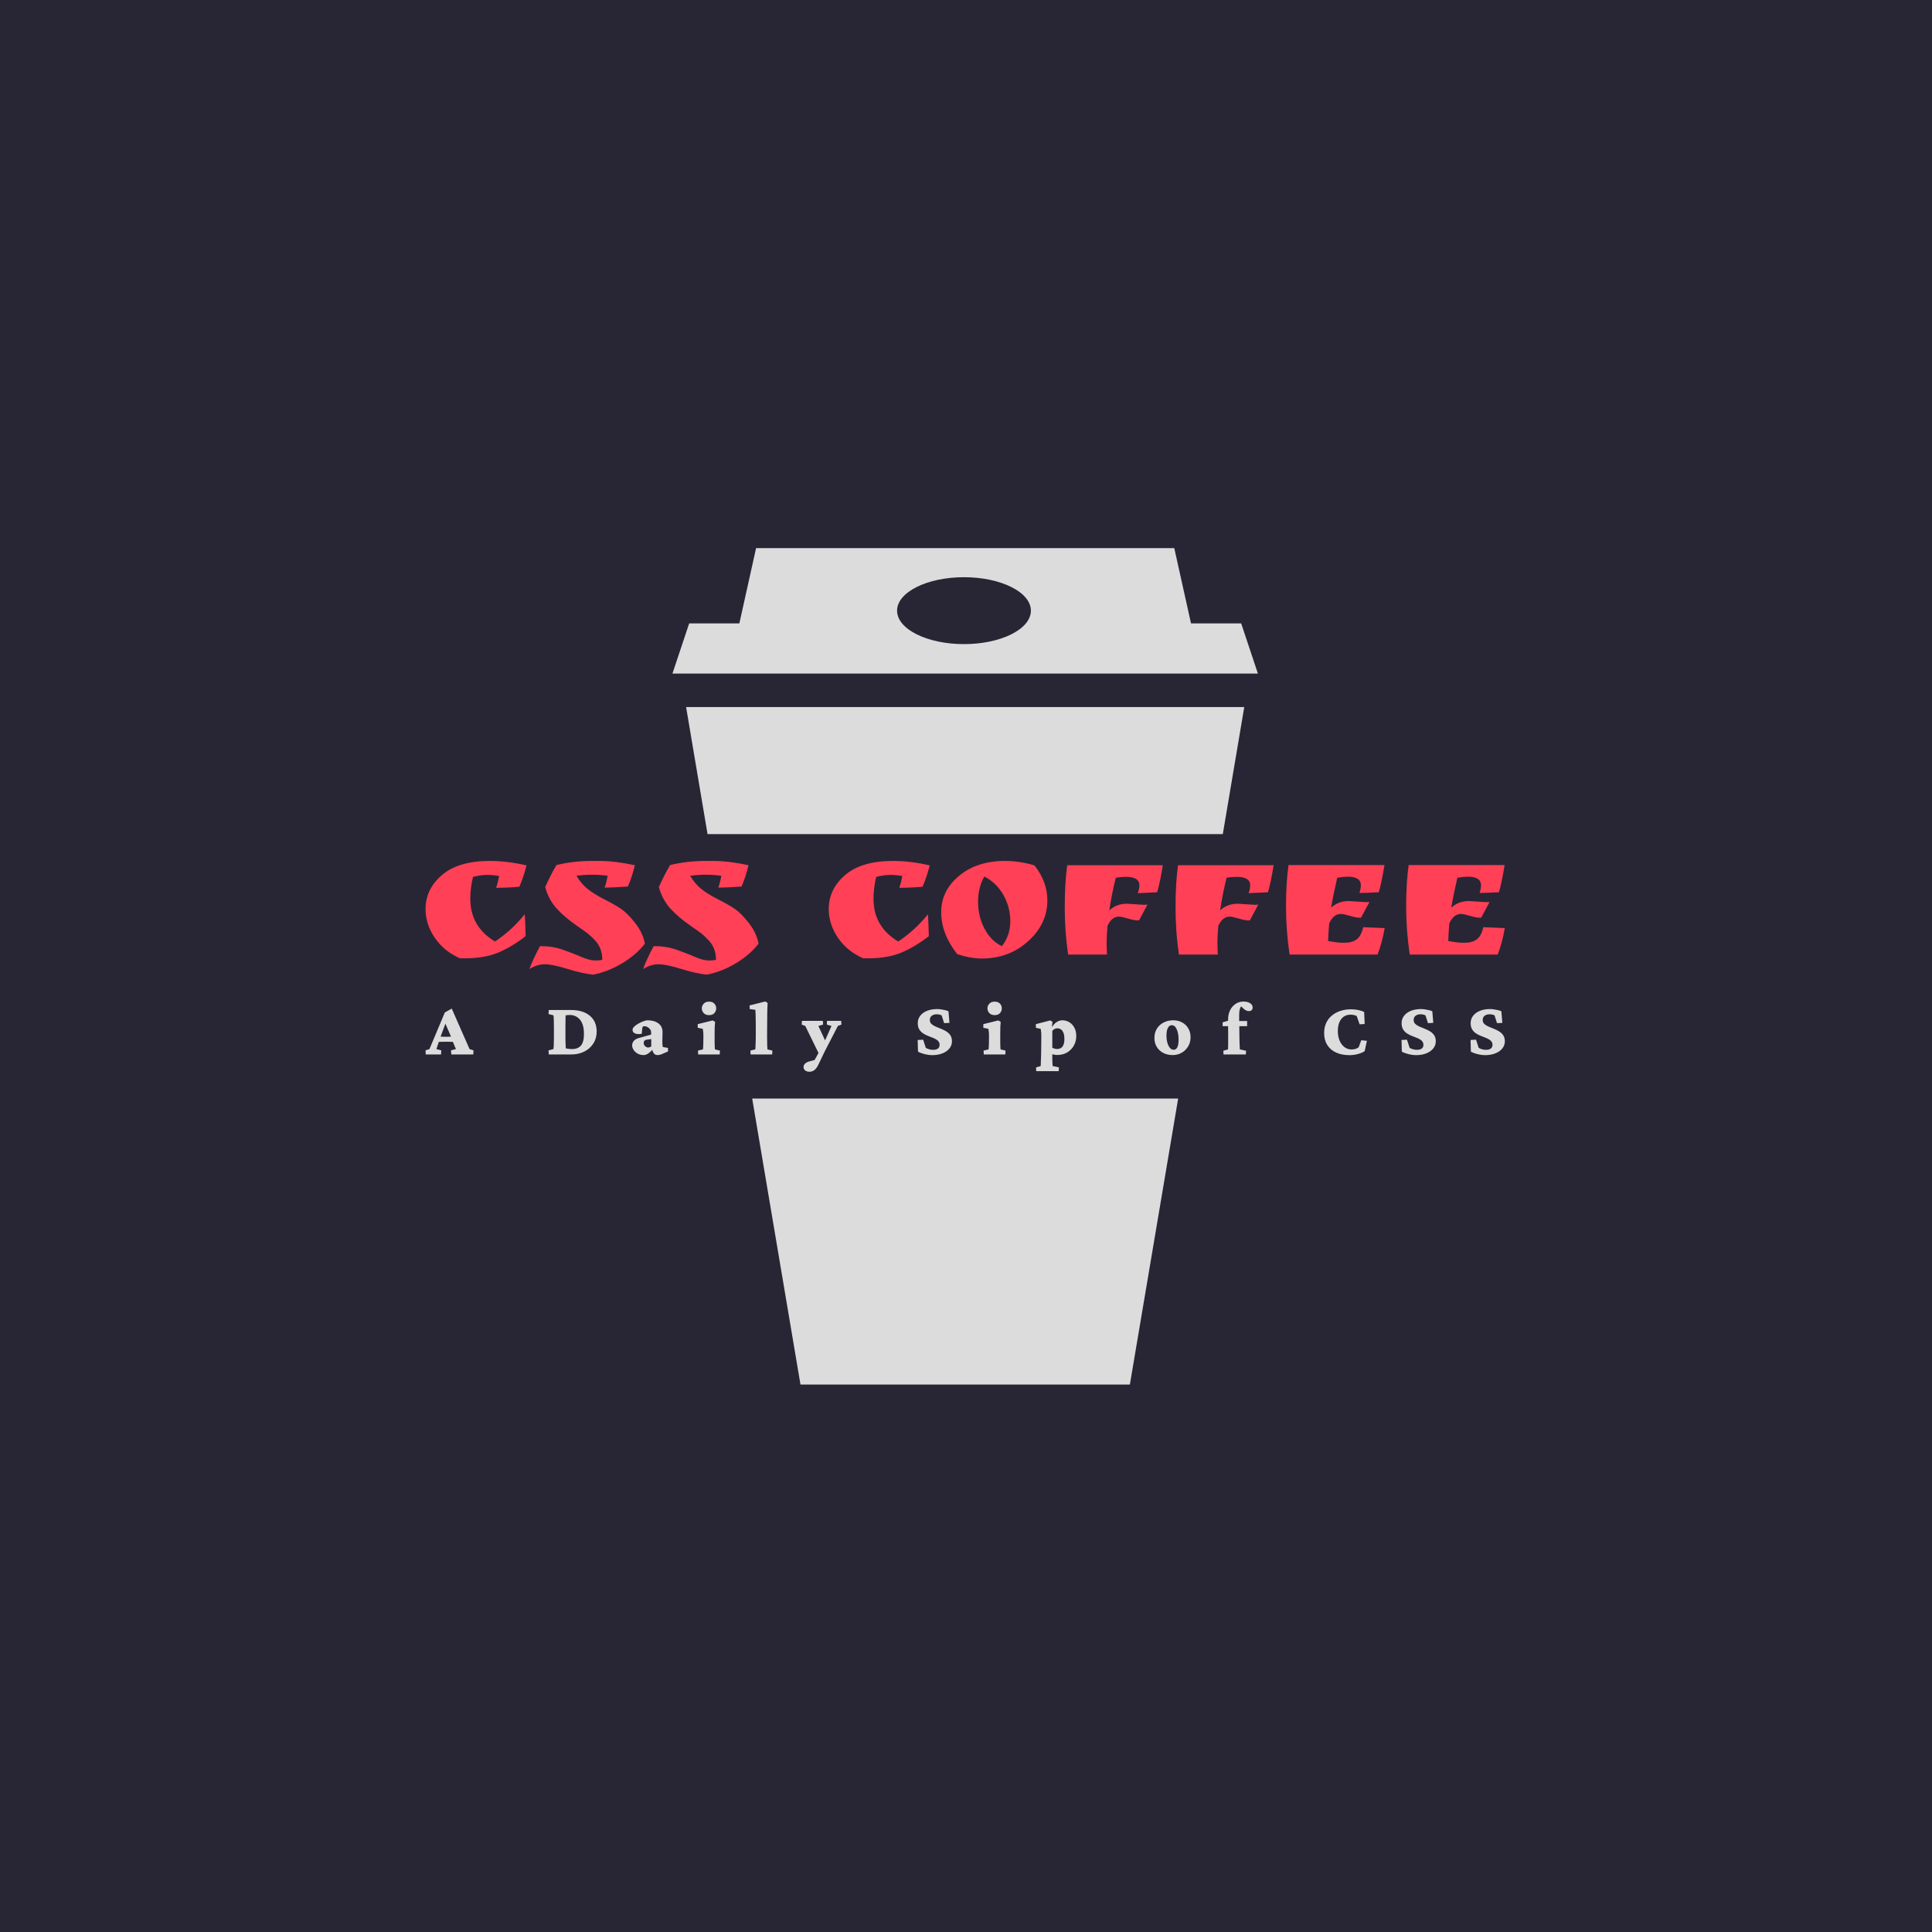
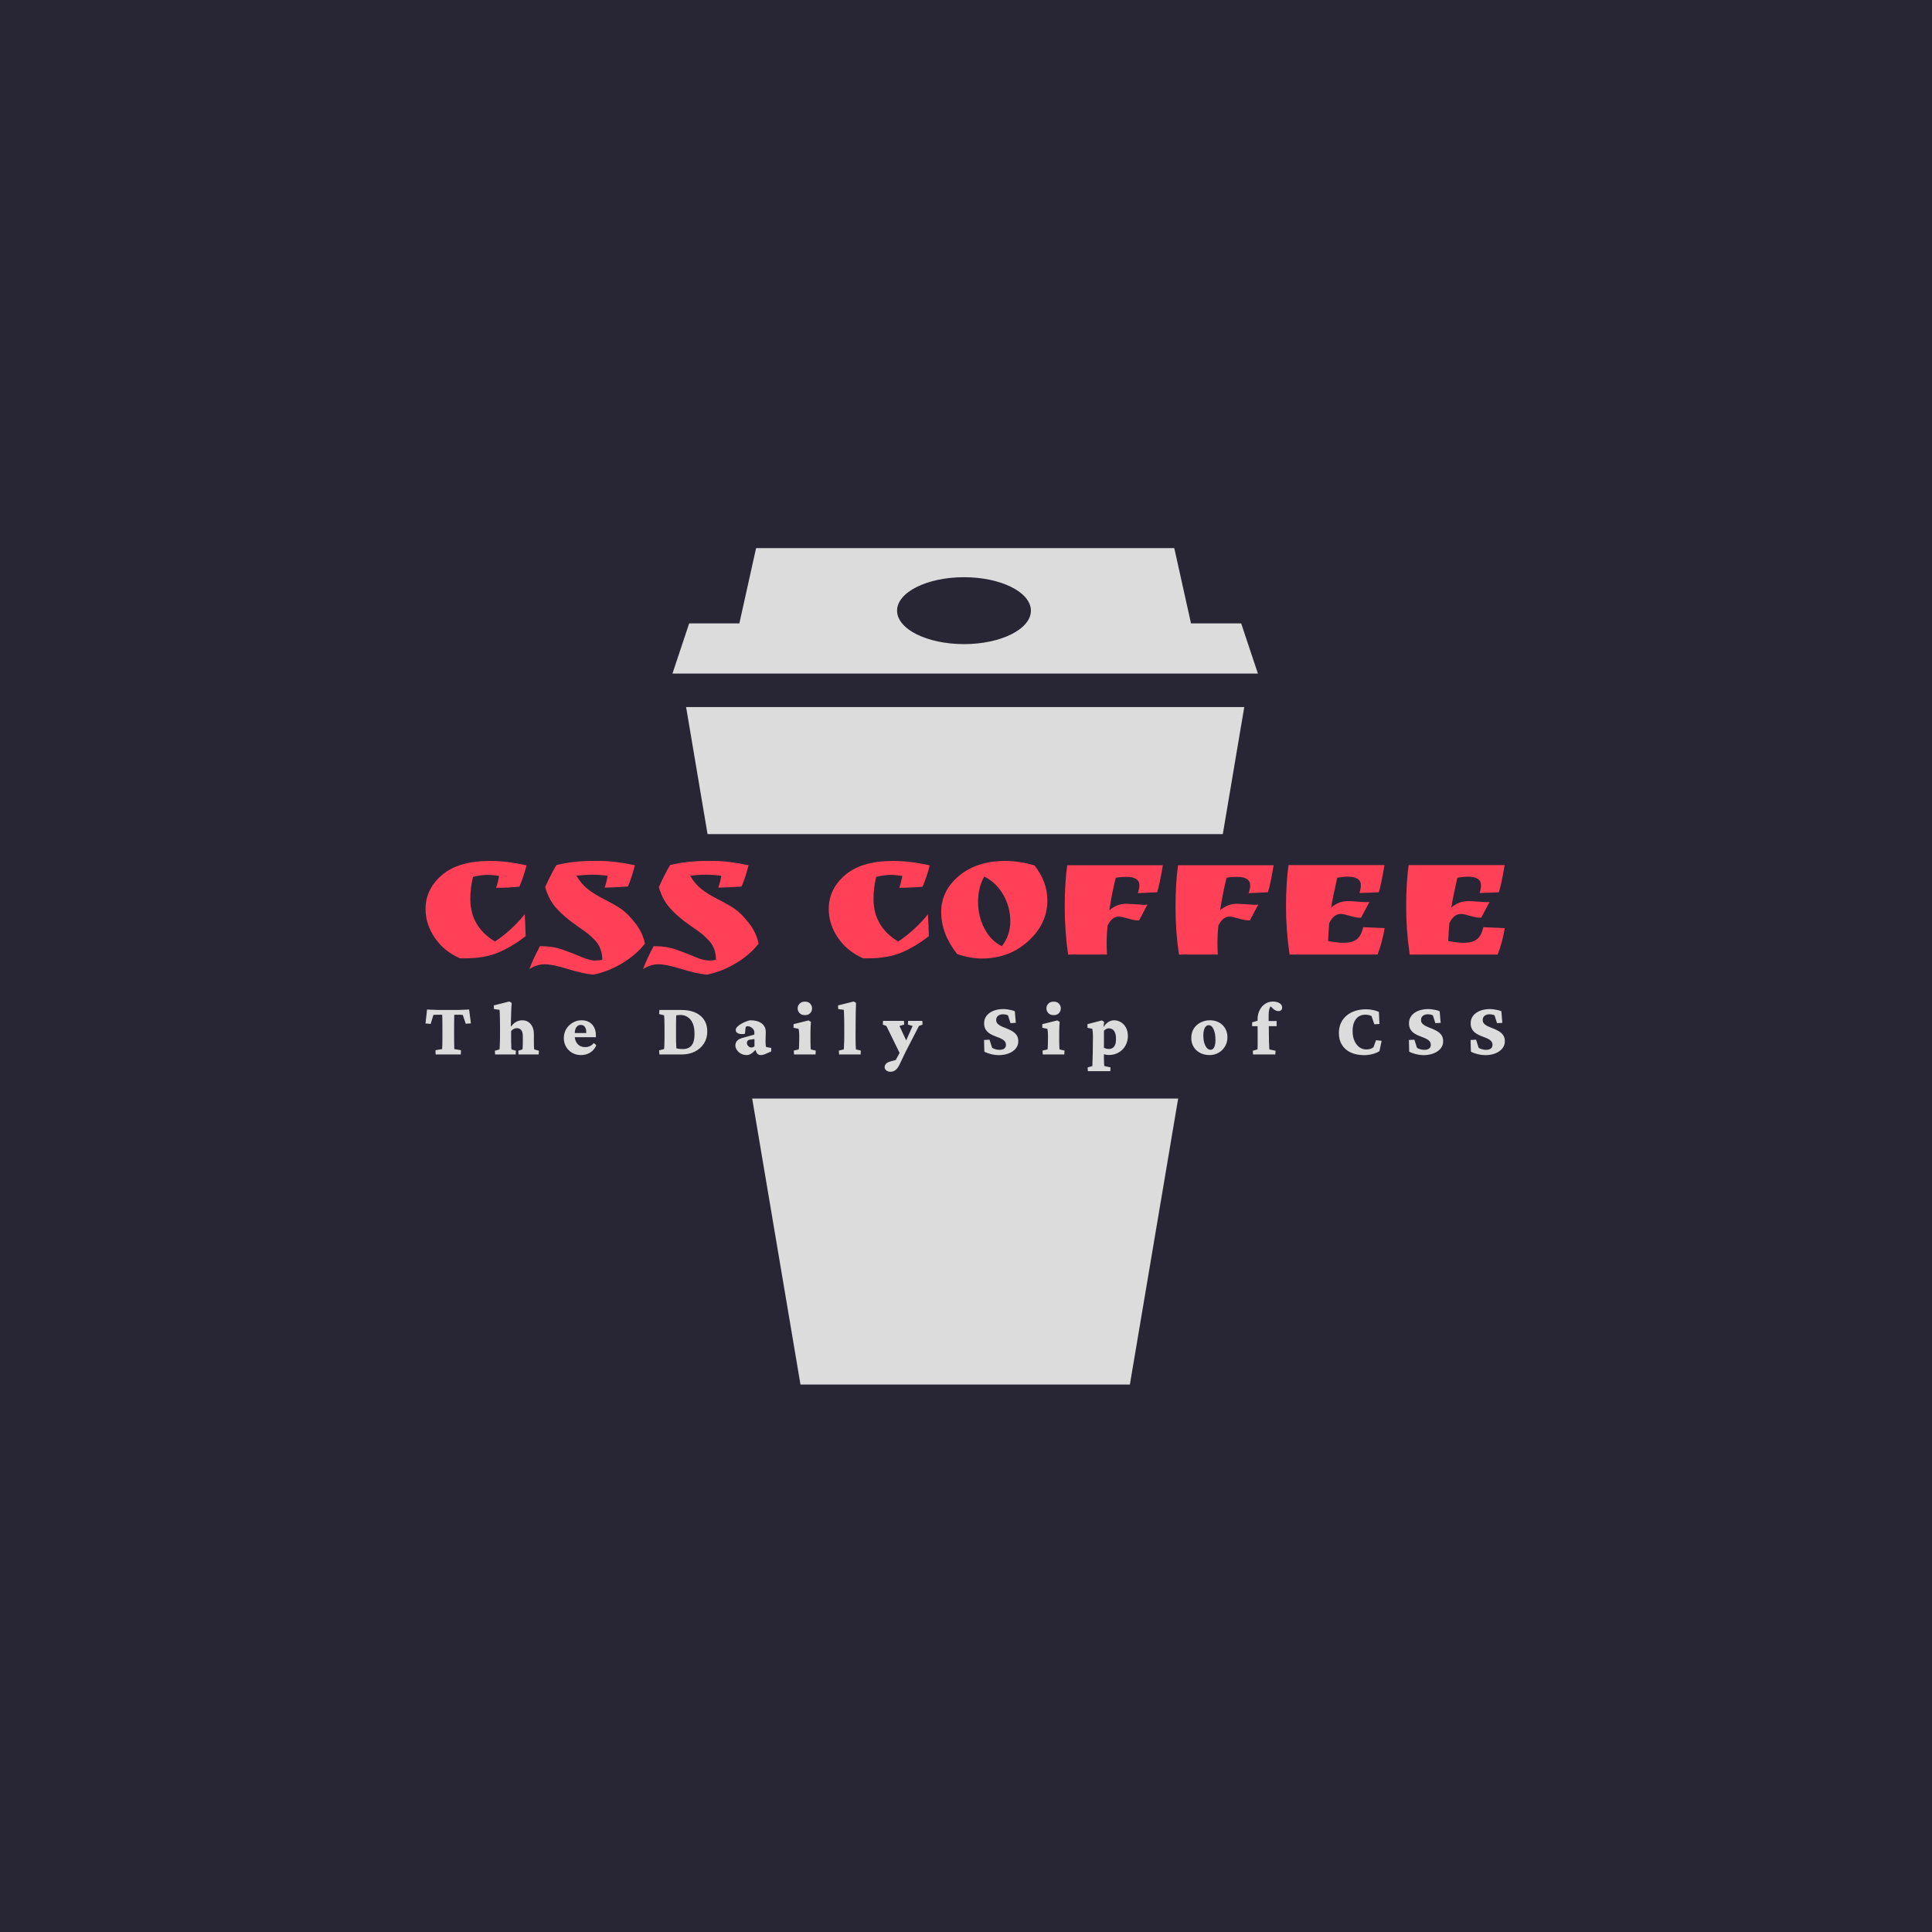
<svg xmlns="http://www.w3.org/2000/svg" version="1.1" width="1000" height="1000" viewBox="0 0 1000 1000">
  <rect width="1000" height="1000" fill="#282634" />
  <g transform="matrix(0.7,0,0,0.7,149.5758,282.1266)">
    <svg viewBox="0 0 396 247" data-background-color="#282634" preserveAspectRatio="xMidYMid meet" height="623" width="1000">
      <g id="tight-bounds" transform="matrix(1,0,0,1,0.24,-0.1)">
        <svg viewBox="0 0 395.52 247.2" height="247.2" width="395.52">
          <g>
            <svg />
          </g>
          <g>
            <svg viewBox="0 0 395.52 247.2" height="247.2" width="395.52">
              <g transform="matrix(1,0,0,1,39.552,92.70014)">
                <svg viewBox="0 0 316.416 61.8" height="61.8" width="316.416">
                  <g>
                    <svg viewBox="0 0 316.416 61.8" height="61.8" width="316.416">
                      <g>
                        <svg viewBox="0 0 316.416 61.8" height="61.8" width="316.416">
                          <g>
                            <svg viewBox="0 0 316.416 61.8" height="61.8" width="316.416">
                              <g>
                                <svg viewBox="0 0 316.416 61.8" height="61.8" width="316.416">
                                  <g>
                                    <svg viewBox="0 0 316.416 33.332" height="33.332" width="316.416">
                                      <g transform="matrix(1,0,0,1,0,0)">
                                        <svg width="316.416" viewBox="1.9 -26.15 301.38 31.75" height="33.332" data-palette-color="#ff4057">
                                          <path d="M22.45-21.95L22.45-21.95Q20.7-22.25 19.07-22.25 17.45-22.25 15.15-21.7L15.15-21.7Q14.4-18.55 14.4-15.55L14.4-15.55Q14.4-7.8 21.3-3.65L21.3-3.65Q25.9-6.7 29.6-11.25L29.6-11.25Q29.75-9.25 29.85-5.15L29.85-5.15Q26.15-2.25 22.3-0.6 18.45 1.05 12.7 1.05L12.7 1.05 11.55 1.05Q7.05-0.9 4.48-4.7 1.9-8.5 1.9-12.7L1.9-12.7Q1.9-18.3 6.5-22.23 11.1-26.15 19.85-26.15L19.85-26.15Q24.75-26.15 30.1-24.9L30.1-24.9Q29.3-21.75 28.1-18.95L28.1-18.95Q24.95-18.65 21.6-18.65L21.6-18.65Q22.1-20.05 22.45-21.95ZM52.75-22L52.75-22Q50.75-22.3 48.47-22.3 46.2-22.3 44.05-22L44.05-22Q45.4-19.7 47.25-18.25 49.1-16.8 51.92-15.38 54.75-13.95 56.52-12.75 58.3-11.55 60.45-8.8 62.6-6.05 63.15-3.05L63.15-3.05Q60.75 0.05 56.8 2.43 52.85 4.8 48.7 5.6L48.7 5.6Q45.9 5.35 41.62 4.03 37.35 2.7 35.2 2.7 33.05 2.7 30.9 4.05L30.9 4.05Q31.8 1.5 33.85-2.35L33.85-2.35 34.25-2.35Q37.45-2.35 40.27-1.35 43.1-0.35 45.42 0.65 47.75 1.65 49.17 1.65 50.6 1.65 51.25 1.45L51.25 1.45Q51.25-1.85 49.2-4L49.2-4Q48.1-5.15 47.32-5.78 46.55-6.4 44.95-7.5L44.95-7.5 44.1-8.1Q40.7-10.45 38.5-12.88 36.3-15.3 35.3-18.85L35.3-18.85Q36.9-22.4 38.45-25L38.45-25Q43.2-26.15 48.3-26.15L48.3-26.15 50.5-26.15Q54.8-26.15 60.35-24.95L60.35-24.95Q59.55-21.65 58.4-19L58.4-19Q54.2-18.7 51.9-18.7L51.9-18.7Q52.35-19.85 52.75-22ZM84.5-22L84.5-22Q82.5-22.3 80.22-22.3 77.94-22.3 75.8-22L75.8-22Q77.14-19.7 79-18.25 80.84-16.8 83.67-15.38 86.5-13.95 88.27-12.75 90.05-11.55 92.19-8.8 94.34-6.05 94.89-3.05L94.89-3.05Q92.5 0.05 88.55 2.43 84.59 4.8 80.44 5.6L80.44 5.6Q77.64 5.35 73.37 4.03 69.09 2.7 66.94 2.7 64.8 2.7 62.64 4.05L62.64 4.05Q63.55 1.5 65.59-2.35L65.59-2.35 66-2.35Q69.19-2.35 72.02-1.35 74.84-0.35 77.17 0.65 79.5 1.65 80.92 1.65 82.34 1.65 83 1.45L83 1.45Q83-1.85 80.94-4L80.94-4Q79.84-5.15 79.07-5.78 78.3-6.4 76.69-7.5L76.69-7.5 75.84-8.1Q72.44-10.45 70.25-12.88 68.05-15.3 67.05-18.85L67.05-18.85Q68.64-22.4 70.19-25L70.19-25Q74.94-26.15 80.05-26.15L80.05-26.15 82.25-26.15Q86.55-26.15 92.09-24.95L92.09-24.95Q91.3-21.65 90.14-19L90.14-19Q85.94-18.7 83.64-18.7L83.64-18.7Q84.09-19.85 84.5-22ZM135.04-21.95L135.04-21.95Q133.29-22.25 131.66-22.25 130.04-22.25 127.74-21.7L127.74-21.7Q126.99-18.55 126.99-15.55L126.99-15.55Q126.99-7.8 133.89-3.65L133.89-3.65Q138.49-6.7 142.19-11.25L142.19-11.25Q142.34-9.25 142.44-5.15L142.44-5.15Q138.74-2.25 134.89-0.6 131.04 1.05 125.29 1.05L125.29 1.05 124.14 1.05Q119.64-0.9 117.06-4.7 114.49-8.5 114.49-12.7L114.49-12.7Q114.49-18.3 119.09-22.23 123.69-26.15 132.44-26.15L132.44-26.15Q137.34-26.15 142.69-24.9L142.69-24.9Q141.89-21.75 140.69-18.95L140.69-18.95Q137.54-18.65 134.19-18.65L134.19-18.65Q134.69-20.05 135.04-21.95ZM150.34-0.15L150.34-0.15Q145.89-5.85 145.89-11.85 145.89-17.85 150.89-22 155.89-26.15 163.69-26.15L163.69-26.15Q167.84-26.15 171.94-24.9L171.94-24.9Q175.54-20.35 175.54-15.15L175.54-15.15Q175.54-8.6 170.19-3.75 164.84 1.1 157.24 1.1L157.24 1.1Q153.99 1.1 150.34-0.15ZM157.94-21.8L157.94-21.8Q156.19-18.8 156.19-14.75 156.19-10.7 157.96-7.28 159.74-3.85 162.84-2.35L162.84-2.35Q165.19-5.35 165.19-9.3 165.19-13.25 163.26-16.65 161.34-20.05 157.94-21.8ZM197.74-14.2L197.74-14.2 202.49-13.9Q203.14-13.9 203.49-13.95L203.49-13.95 201.14-9.55 200.69-9.55Q199.74-9.55 197.99-10.08 196.24-10.6 195.49-10.6L195.49-10.6Q193.53-10.6 192.34-8.05L192.34-8.05Q192.09-5.2 192.09-3.55 192.09-1.9 192.19 0L192.19 0 181.34 0Q180.39-6.4 180.39-13.23 180.39-20.05 181.09-24.95L181.09-24.95 207.79-24.95Q206.89-19.55 206.19-17.4L206.19-17.4 200.79-17.15Q201.24-18.4 201.24-19.3L201.24-19.3Q201.24-21.7 197.59-21.7L197.59-21.7Q195.99-21.7 194.64-21.45L194.64-21.45Q193.53-17 192.84-12.35L192.84-12.35Q194.84-14.2 197.74-14.2ZM228.68-14.2L228.68-14.2 233.43-13.9Q234.08-13.9 234.43-13.95L234.43-13.95 232.08-9.55 231.63-9.55Q230.68-9.55 228.93-10.08 227.18-10.6 226.43-10.6L226.43-10.6Q224.48-10.6 223.28-8.05L223.28-8.05Q223.03-5.2 223.03-3.55 223.03-1.9 223.13 0L223.13 0 212.28 0Q211.33-6.4 211.33-13.23 211.33-20.05 212.03-24.95L212.03-24.95 238.73-24.95Q237.83-19.55 237.13-17.4L237.13-17.4 231.73-17.15Q232.18-18.4 232.18-19.3L232.18-19.3Q232.18-21.7 228.53-21.7L228.53-21.7Q226.93-21.7 225.58-21.45L225.58-21.45Q224.48-17 223.78-12.35L223.78-12.35Q225.78-14.2 228.68-14.2ZM259.73-14.95L259.73-14.95 264.43-14.65Q265.13-14.65 265.48-14.7L265.48-14.7 263.13-10.3 262.68-10.3Q261.73-10.3 259.98-10.83 258.23-11.35 257.48-11.35L257.48-11.35Q255.43-11.35 254.23-8.7L254.23-8.7Q254.03-6.25 253.93-3.8L253.93-3.8Q256.53-3.3 258.03-3.3L258.03-3.3 258.48-3.3Q260.63-3.3 261.91-4.25 263.18-5.2 263.73-7.65L263.73-7.65 269.73-7.4Q268.98-3.1 267.73 0L267.73 0 243.18 0Q242.18-6.75 242.18-13.4 242.18-20.05 242.88-25L242.88-25 269.68-25Q268.78-19.6 268.08-17.4L268.08-17.4Q265.13-17.25 262.68-17.2L262.68-17.2Q263.08-18.35 263.08-19.35L263.08-19.35Q263.08-21.75 259.48-21.75L259.48-21.75Q258.13-21.75 256.48-21.45L256.48-21.45Q255.38-16.7 254.78-13.1L254.78-13.1Q256.78-14.95 259.73-14.95ZM293.28-14.95L293.28-14.95 297.98-14.65Q298.68-14.65 299.03-14.7L299.03-14.7 296.68-10.3 296.23-10.3Q295.28-10.3 293.53-10.83 291.78-11.35 291.03-11.35L291.03-11.35Q288.98-11.35 287.78-8.7L287.78-8.7Q287.58-6.25 287.48-3.8L287.48-3.8Q290.08-3.3 291.58-3.3L291.58-3.3 292.03-3.3Q294.18-3.3 295.45-4.25 296.73-5.2 297.28-7.65L297.28-7.65 303.28-7.4Q302.53-3.1 301.28 0L301.28 0 276.73 0Q275.73-6.75 275.73-13.4 275.73-20.05 276.43-25L276.43-25 303.23-25Q302.33-19.6 301.63-17.4L301.63-17.4Q298.68-17.25 296.23-17.2L296.23-17.2Q296.63-18.35 296.63-19.35L296.63-19.35Q296.63-21.75 293.03-21.75L293.03-21.75Q291.68-21.75 290.03-21.45L290.03-21.45Q288.93-16.7 288.33-13.1L288.33-13.1Q290.33-14.95 293.28-14.95Z" opacity="1" transform="matrix(1,0,0,1,0,0)" fill="#ff4057" class="undefined-text-0" data-fill-palette-color="primary" id="text-0" />
                                        </svg>
                                      </g>
                                    </svg>
                                  </g>
                                  <g transform="matrix(1,0,0,1,0,41.20065)">
                                    <svg viewBox="0 0 316.416 20.599" height="20.599" width="316.416">
                                      <g transform="matrix(1,0,0,1,0,0)">
-                                         <svg width="316.416" viewBox="-0.15 -34.13 695.29 45.26" height="20.599" data-palette-color="#dcdcdc">
-                                           <path d="M9.86 0L0 0-0.15-2.64 2.39-3.47 12.3-27.05 16.75-29.54 28.22-3.47 30.76-2.64 30.62 0 16.5 0 16.26-2.64 19.43-3.47 16.94-9.42 16.41-11.18 11.67-22.12 13.23-21.34 9.52-11.38 9.03-9.91 6.84-3.47 10.01-2.64 9.86 0ZM7.76-8.06L7.76-8.06 7.76-11.62Q8.74-11.57 9.89-11.47 11.04-11.38 12.94-11.38L12.94-11.38Q14.84-11.38 16.04-11.47 17.24-11.57 18.16-11.62L18.16-11.62 18.16-8.11Q17.58-8.11 16.33-8.15 15.09-8.2 12.94-8.2L12.94-8.2Q10.74-8.2 9.57-8.15 8.4-8.11 7.76-8.06ZM79.1-26.03L79.25-28.66 93.26-28.66Q101.22-28.66 105.67-24.98 110.11-21.29 110.11-14.75L110.11-14.75Q110.11-10.45 108.01-7.13 105.91-3.81 102.2-1.9 98.49 0 93.7 0L93.7 0 79.25 0 79.1-2.64 82.23-3.47Q82.38-3.76 82.47-5.91 82.57-8.06 82.57-11.13L82.57-11.13 82.57-17.58Q82.57-20.61 82.47-22.8 82.38-25 82.23-25.24L82.23-25.24 79.1-26.03ZM90.09-25.2L90.09-25.2Q90.09-24.9 90.07-23.88 90.04-22.85 90.02-21.26 89.99-19.68 89.99-17.58L89.99-17.58 89.99-11.13Q89.99-9.91 90.02-8.5 90.04-7.08 90.11-5.83 90.19-4.59 90.24-3.91L90.24-3.91Q91.16-3.71 92.24-3.59 93.31-3.47 94.24-3.47L94.24-3.47Q98.05-3.47 99.98-5.76 101.91-8.06 101.91-13.13L101.91-13.13Q101.91-16.7 101.13-19.04 100.34-21.39 99.03-22.78 97.71-24.17 96.12-24.8 94.53-25.44 92.87-25.44L92.87-25.44Q92.24-25.44 91.51-25.37 90.77-25.29 90.09-25.2ZM140.38 0.39L140.38 0.39Q138.04 0.39 136.38-0.61 134.72-1.61 133.84-3.05 132.96-4.49 132.96-5.71L132.96-5.71Q132.96-7.57 134.06-8.79 135.16-10.01 137.45-10.64L137.45-10.64 145.17-12.79 145.17-14.26Q145.17-15.28 144.56-16.16 143.95-17.04 142.92-17.63 141.9-18.21 140.77-18.21L140.77-18.21Q140.09-18.21 139.82-17.87 139.55-17.53 139.46-16.65L139.46-16.65 139.16-13.33Q136.53-12.84 134.87-13.53 133.21-14.21 133.21-15.82L133.21-15.82Q133.21-16.85 134.26-17.9 135.31-18.95 136.87-19.82 138.43-20.7 140.02-21.31 141.6-21.92 142.63-22.02L142.63-22.02Q147.22-22.02 149.88-20.02 152.54-18.02 152.54-14.55L152.54-14.55 152.4-8.25Q152.4-6.74 152.49-6.01 152.59-5.27 152.79-4.79L152.79-4.79 156.06-4.2 156.06-1.95 152.59-0.44Q151.66 0 150.86 0.2 150.05 0.39 149.27 0.39L149.27 0.39Q147.22 0.39 146.39-1.66L146.39-1.66 145.41-4 146.54-3.76Q145.07-1.86 143.46-0.73 141.85 0.39 140.38 0.39ZM143.26-4.49L143.26-4.49Q143.8-4.49 144.31-4.69 144.83-4.88 145.27-5.27L145.27-5.27 145.27-9.91 142.68-9.57Q141.46-9.47 140.92-8.89 140.38-8.3 140.38-7.37L140.38-7.37Q140.38-6.3 141.26-5.4 142.14-4.49 143.26-4.49ZM189.36 0L175.49 0 175.35-2.49 178.57-3.27Q178.62-3.47 178.67-4.25 178.72-5.03 178.76-6.05 178.81-7.08 178.81-8.06L178.81-8.06 178.86-11.72Q178.86-13.13 178.79-14.14 178.72-15.14 178.47-16.5L178.47-16.5 175.2-17.19 175.2-19.53 184.82-21.92 186.38-21.04Q186.23-19.43 186.16-17.82 186.09-16.21 186.09-14.21L186.09-14.21 186.09-7.96Q186.09-6.59 186.16-5.13 186.23-3.66 186.28-3.27L186.28-3.27 189.51-2.49 189.36 0ZM182.52-25.34L182.52-25.34Q180.28-25.34 179.06-26.66 177.84-27.98 177.84-29.69L177.84-29.69Q177.84-31.4 179.06-32.71 180.28-34.03 182.52-34.03L182.52-34.03Q184.77-34.03 185.94-32.71 187.11-31.4 187.11-29.69L187.11-29.69Q187.11-27.98 185.94-26.66 184.77-25.34 182.52-25.34ZM223.15 0L209.28 0 209.14-2.49 212.31-3.27Q212.36-3.91 212.43-5.35 212.51-6.79 212.55-8.47 212.6-10.16 212.6-11.38L212.6-11.38 212.6-17.63Q212.6-19.24 212.58-20.83 212.55-22.41 212.53-23.88 212.51-25.34 212.46-26.59 212.41-27.83 212.31-28.76L212.31-28.76 208.7-29.25 208.6-31.59 218.71-34.13 220.22-33.2Q220.12-31.2 220.05-29.27 219.98-27.34 219.98-24.95 219.98-22.56 219.93-18.99L219.93-18.99 219.88-12.11Q219.88-8.5 219.95-6.15 220.02-3.81 220.12-3.27L220.12-3.27 223.3-2.49 223.15 0ZM258.01-7.42L253.57 0.2 244.49-18.36 242.19-19.24 242.34-21.63 255.82-21.63 255.96-19.24 252.94-18.36 258.01-7.42ZM258.5-21.63L267.63-21.63 267.78-19.24 265.48-18.36 256.89-1.71 253.03 6.35Q251.67 9.18 250.23 10.16 248.79 11.13 247.22 11.13L247.22 11.13Q245.42 11.13 244.39 10.25 243.37 9.38 243.37 8.15L243.37 8.15Q243.37 6.88 244.34 5.91 245.32 4.93 247.22 4.44L247.22 4.44 253.38 2.78 249.76 4.93 255.87-6.2 256.55-7.47 261.38-18.36 258.36-19.24 258.5-21.63ZM326.13 0.44L326.13 0.44Q324.08 0.44 321.54-0.17 319-0.78 317.1-1.81L317.1-1.81 316.9-9.33 320.42-9.52 322.13-4.25Q323.01-3.71 324.3-3.34 325.59-2.98 326.77-2.98L326.77-2.98Q328.87-2.98 329.94-3.81 331.01-4.64 331.01-6.15L331.01-6.15Q331.01-7.76 329.99-8.76 328.96-9.77 327.38-10.45 325.79-11.13 323.98-11.79 322.18-12.45 320.59-13.45 319-14.45 317.98-16.04 316.95-17.63 316.95-20.17L316.95-20.17Q316.95-22.85 318.51-24.9 320.08-26.95 322.91-28.1 325.74-29.25 329.5-29.25L329.5-29.25Q330.57-29.25 331.92-29.05 333.26-28.86 334.53-28.56 335.8-28.27 336.73-27.83L336.73-27.83 337.36-20.36 333.94-20.17 332.33-25.2Q330.87-25.88 329.01-25.88L329.01-25.88Q327.25-25.88 325.99-24.95 324.72-24.02 324.72-22.22L324.72-22.22Q324.72-20.65 325.74-19.68 326.77-18.7 328.38-17.99 329.99-17.29 331.82-16.58 333.65-15.87 335.29-14.87 336.92-13.87 337.95-12.35 338.97-10.84 338.97-8.45L338.97-8.45Q338.97-5.91 337.36-3.88 335.75-1.86 332.87-0.71 329.99 0.44 326.13 0.44ZM373.35 0L359.48 0 359.34-2.49 362.56-3.27Q362.61-3.47 362.66-4.25 362.7-5.03 362.75-6.05 362.8-7.08 362.8-8.06L362.8-8.06 362.85-11.72Q362.85-13.13 362.78-14.14 362.7-15.14 362.46-16.5L362.46-16.5 359.19-17.19 359.19-19.53 368.81-21.92 370.37-21.04Q370.22-19.43 370.15-17.82 370.08-16.21 370.08-14.21L370.08-14.21 370.08-7.96Q370.08-6.59 370.15-5.13 370.22-3.66 370.27-3.27L370.27-3.27 373.5-2.49 373.35 0ZM366.51-25.34L366.51-25.34Q364.27-25.34 363.05-26.66 361.83-27.98 361.83-29.69L361.83-29.69Q361.83-31.4 363.05-32.71 364.27-34.03 366.51-34.03L366.51-34.03Q368.76-34.03 369.93-32.71 371.1-31.4 371.1-29.69L371.1-29.69Q371.1-27.98 369.93-26.66 368.76-25.34 366.51-25.34ZM407.73 10.74L393.27 10.74 393.13 8.35 396.15 7.47Q396.15 7.13 396.2 6.03 396.25 4.93 396.3 3.44 396.35 1.95 396.4 0.32 396.45-1.32 396.45-2.73L396.45-2.73 396.54-11.62Q396.54-13.09 396.47-14.11 396.4-15.14 396.15-16.5L396.15-16.5 393.03-17.19 393.03-19.53 402.26-21.92 403.77-21.04 403.38-17.92 403.53-17.82Q404.65-19.73 406.43-20.87 408.21-22.02 410.17-22.02L410.17-22.02Q412.41-22.02 414.44-20.85 416.47-19.68 417.76-17.41 419.05-15.14 419.05-11.82L419.05-11.82Q419.05-8.64 417.59-5.88 416.12-3.13 413.34-1.39 410.56 0.34 406.7 0.34L406.7 0.34Q406.02 0.34 405.24 0.22 404.45 0.1 403.62-0.15L403.62-0.15 403.62 2.73Q403.62 4.25 403.7 5.66 403.77 7.08 403.87 7.47L403.87 7.47 407.87 8.3 407.73 10.74ZM406.75-3.52L406.75-3.52Q408.07-3.52 409.12-4.13 410.17-4.74 410.8-6.2 411.44-7.67 411.39-10.11L411.39-10.11Q411.39-12.7 410.7-14.18 410.02-15.67 409-16.26 407.97-16.85 406.85-16.85L406.85-16.85Q405.97-16.85 405.11-16.41 404.26-15.97 403.62-15.23L403.62-15.23 403.62-4.35Q404.31-3.96 405.11-3.74 405.92-3.52 406.75-3.52ZM481.21 0.39L481.21 0.39Q477.75 0.39 475.09-1 472.42-2.39 470.91-4.88 469.4-7.37 469.4-10.55L469.4-10.55Q469.4-14.26 471.11-16.82 472.82-19.38 475.57-20.7 478.33-22.02 481.41-22.02L481.41-22.02Q484.73-22.02 487.27-20.63 489.81-19.24 491.25-16.77 492.69-14.31 492.69-11.08L492.69-11.08Q492.69-7.86 491.15-5.25 489.61-2.64 487-1.12 484.39 0.39 481.21 0.39ZM481.7-3.03L481.7-3.03Q482.83-3.03 483.53-3.74 484.24-4.44 484.61-5.88 484.97-7.32 484.97-9.33L484.97-9.33Q484.97-13.57 483.78-16.21 482.58-18.85 480.58-18.85L480.58-18.85Q478.97-18.85 478.06-17.07 477.16-15.28 477.16-12.16L477.16-12.16Q477.16-9.62 477.75-7.54 478.33-5.47 479.38-4.25 480.43-3.03 481.7-3.03ZM528.43-2.39L528.29 0 513.93 0 513.78-2.39 516.81-3.27Q516.86-4.35 516.88-5.18 516.91-6.01 516.91-6.96 516.91-7.91 516.91-9.35 516.91-10.79 516.91-13.13L516.91-13.13 516.86-18.21 516.86-22.61Q516.86-25.88 518.15-28.49 519.45-31.1 521.69-32.59 523.94-34.08 526.72-34.08L526.72-34.08Q529.36-34.08 531.02-33.03 532.68-31.98 532.68-30.27L532.68-30.27Q532.68-29.1 532.02-28.52 531.36-27.93 530.19-27.93L530.19-27.93Q528.72-27.93 527.16-29.2L527.16-29.2 524.18-31.98 526.63-31.64Q525.36-31.64 524.67-29.98 523.99-28.32 523.99-25.05L523.99-25.05 523.99-21.53 524.09-18.21 524.13-13.13Q524.13-10.6 524.21-7.91 524.28-5.22 524.43-3.27L524.43-3.27 528.43-2.39ZM529.12-18.21L513.34-18.21 513.34-20.7 516.86-21.73 519.5-21.53 529.12-21.53 529.12-18.21ZM594.99 0.44L594.99 0.44Q590.06 0.44 586.39-1.25 582.73-2.93 580.73-6.13 578.73-9.33 578.73-13.77L578.73-13.77Q578.73-17.48 580.07-20.34 581.41-23.19 583.81-25.15 586.2-27.1 589.35-28.1 592.5-29.1 596.21-29.1L596.21-29.1Q598.5-29.1 600.77-28.61 603.04-28.13 604.51-27.39L604.51-27.39 604.85-19.63 601.58-19.43 599.72-24.76Q598.8-25.2 597.82-25.42 596.84-25.63 595.77-25.63L595.77-25.63Q593.23-25.63 591.4-24.39 589.57-23.14 588.57-20.8 587.56-18.46 587.56-15.09L587.56-15.09Q587.56-11.43 588.76-8.76 589.96-6.1 591.93-4.66 593.91-3.22 596.35-3.22L596.35-3.22Q597.67-3.22 598.89-3.56 600.11-3.91 600.99-4.64L600.99-4.64 602.65-9.18 606.27-8.79 604.85-2.15Q603.34-1.07 600.63-0.32 597.92 0.44 594.99 0.44ZM637.81 0.44L637.81 0.44Q635.76 0.44 633.22-0.17 630.68-0.78 628.78-1.81L628.78-1.81 628.58-9.33 632.1-9.52 633.81-4.25Q634.68-3.71 635.98-3.34 637.27-2.98 638.44-2.98L638.44-2.98Q640.54-2.98 641.62-3.81 642.69-4.64 642.69-6.15L642.69-6.15Q642.69-7.76 641.67-8.76 640.64-9.77 639.06-10.45 637.47-11.13 635.66-11.79 633.85-12.45 632.27-13.45 630.68-14.45 629.66-16.04 628.63-17.63 628.63-20.17L628.63-20.17Q628.63-22.85 630.19-24.9 631.76-26.95 634.59-28.1 637.42-29.25 641.18-29.25L641.18-29.25Q642.25-29.25 643.6-29.05 644.94-28.86 646.21-28.56 647.48-28.27 648.41-27.83L648.41-27.83 649.04-20.36 645.62-20.17 644.01-25.2Q642.55-25.88 640.69-25.88L640.69-25.88Q638.93-25.88 637.66-24.95 636.39-24.02 636.39-22.22L636.39-22.22Q636.39-20.65 637.42-19.68 638.44-18.7 640.06-17.99 641.67-17.29 643.5-16.58 645.33-15.87 646.97-14.87 648.6-13.87 649.63-12.35 650.65-10.84 650.65-8.45L650.65-8.45Q650.65-5.91 649.04-3.88 647.43-1.86 644.55-0.71 641.67 0.44 637.81 0.44ZM682.29 0.44L682.29 0.44Q680.24 0.44 677.7-0.17 675.16-0.78 673.26-1.81L673.26-1.81 673.06-9.33 676.58-9.52 678.29-4.25Q679.17-3.71 680.46-3.34 681.76-2.98 682.93-2.98L682.93-2.98Q685.03-2.98 686.1-3.81 687.18-4.64 687.18-6.15L687.18-6.15Q687.18-7.76 686.15-8.76 685.13-9.77 683.54-10.45 681.95-11.13 680.15-11.79 678.34-12.45 676.75-13.45 675.16-14.45 674.14-16.04 673.11-17.63 673.11-20.17L673.11-20.17Q673.11-22.85 674.68-24.9 676.24-26.95 679.07-28.1 681.9-29.25 685.66-29.25L685.66-29.25Q686.74-29.25 688.08-29.05 689.42-28.86 690.69-28.56 691.96-28.27 692.89-27.83L692.89-27.83 693.52-20.36 690.11-20.17 688.49-25.2Q687.03-25.88 685.17-25.88L685.17-25.88Q683.42-25.88 682.15-24.95 680.88-24.02 680.88-22.22L680.88-22.22Q680.88-20.65 681.9-19.68 682.93-18.7 684.54-17.99 686.15-17.29 687.98-16.58 689.81-15.87 691.45-14.87 693.08-13.87 694.11-12.35 695.14-10.84 695.14-8.45L695.14-8.45Q695.14-5.91 693.52-3.88 691.91-1.86 689.03-0.71 686.15 0.44 682.29 0.44Z" opacity="1" transform="matrix(1,0,0,1,0,0)" fill="#dcdcdc" class="undefined-text-1" data-fill-palette-color="secondary" id="text-1" />
+                                         <svg width="316.416" viewBox="0.83 -34.13 695.28 45.26" height="20.599" data-palette-color="#dcdcdc">
+                                           <path d="M28.91-28.96L28.91-28.96 30.08-20.02 26.76-19.78 24.85-25.44Q24.37-25.54 23.78-25.56 23.19-25.59 22.46-25.59L22.46-25.59 20.9-25.59Q20.46-25.59 20-25.59 19.53-25.59 19.34-25.49L19.34-25.49Q19.34-25.2 19.31-23.66 19.29-22.12 19.26-19.97 19.24-17.82 19.24-15.53L19.24-15.53 19.24-11.67Q19.24-9.08 19.29-6.88 19.34-4.69 19.38-3.47L19.38-3.47 23.68-2.73 23.54 0 7.37 0 7.23-2.73 11.52-3.47Q11.62-4.69 11.67-6.88 11.72-9.08 11.72-11.67L11.72-11.67 11.72-15.53Q11.72-17.82 11.69-19.97 11.67-22.12 11.65-23.66 11.62-25.2 11.57-25.49L11.57-25.49Q11.43-25.59 10.96-25.59 10.5-25.59 10.06-25.59L10.06-25.59 8.45-25.59Q7.71-25.59 7.06-25.56 6.4-25.54 5.91-25.44L5.91-25.44 4.15-19.68 0.83-19.97 1.81-28.96Q2.34-28.91 3.32-28.88 4.3-28.86 5.44-28.81 6.59-28.76 7.67-28.71 8.74-28.66 9.42-28.66L9.42-28.66 21.34-28.66Q22.02-28.66 23.1-28.71 24.17-28.76 25.32-28.81 26.46-28.86 27.44-28.88 28.42-28.91 28.91-28.96ZM58.92 0L45.64 0 45.5-2.39 48.52-3.27Q48.57-3.91 48.65-5.35 48.72-6.79 48.77-8.47 48.82-10.16 48.82-11.38L48.82-11.38 48.82-17.58Q48.82-19.29 48.79-20.87 48.77-22.46 48.74-23.9 48.72-25.34 48.67-26.59 48.62-27.83 48.52-28.76L48.52-28.76 44.91-29.25 44.81-31.59 54.82-34.13 56.34-33.2Q56.24-31.74 56.16-30.35 56.09-28.96 56.02-27.29 55.95-25.63 55.9-23.41 55.85-21.19 55.8-18.07L55.8-18.07 55.95-18.02Q57.41-20.02 59.27-21.02 61.12-22.02 63.22-22.02L63.22-22.02Q65.37-22.02 67.03-20.95 68.69-19.87 69.67-17.87 70.64-15.87 70.64-13.09L70.64-13.09 70.64-8.15Q70.64-6.54 70.69-5.08 70.74-3.61 70.84-3.27L70.84-3.27 73.87-2.39 73.72 0 60.73 0 60.58-2.39 63.27-3.27Q63.37-3.81 63.42-4.69 63.46-5.57 63.49-6.54 63.51-7.52 63.51-8.2L63.51-8.2 63.51-11.91Q63.51-13.72 63-14.82 62.49-15.92 61.66-16.43 60.83-16.94 59.7-16.94L59.7-16.94Q58.68-16.94 57.7-16.48 56.73-16.02 55.99-15.09L55.99-15.09 55.99-7.96Q55.99-6.35 56.07-5 56.14-3.66 56.19-3.27L56.19-3.27 59.07-2.39 58.92 0ZM101.05 0.39L101.05 0.39Q97.78 0.39 95.26-1.07 92.75-2.54 91.33-5.03 89.92-7.52 89.92-10.5L89.92-10.5Q89.92-13.87 91.53-16.46 93.14-19.04 95.73-20.53 98.32-22.02 101.25-22.02L101.25-22.02Q105.64-22.02 108.11-19.36 110.57-16.7 110.57-12.4L110.57-12.4 110.57-11.13 96.31-11.13 96.31-13.82 105.25-13.82 104.37-12.45 104.37-14.36Q104.37-16.5 103.47-17.77 102.56-19.04 100.86-19.04L100.86-19.04Q99.73-19.04 98.85-18.41 97.97-17.77 97.46-16.48 96.95-15.19 96.95-13.23L96.95-13.23 96.95-12.06Q96.95-8.84 98.76-6.79 100.56-4.74 103.64-4.74L103.64-4.74Q105.3-4.74 106.67-5.35 108.03-5.96 109.3-7.37L109.3-7.37 110.86-5.91Q109.5-2.83 106.89-1.22 104.27 0.39 101.05 0.39ZM151.32-26.03L151.47-28.66 165.48-28.66Q173.44-28.66 177.88-24.98 182.33-21.29 182.33-14.75L182.33-14.75Q182.33-10.45 180.23-7.13 178.13-3.81 174.42-1.9 170.7 0 165.92 0L165.92 0 151.47 0 151.32-2.64 154.44-3.47Q154.59-3.76 154.69-5.91 154.79-8.06 154.79-11.13L154.79-11.13 154.79-17.58Q154.79-20.61 154.69-22.8 154.59-25 154.44-25.24L154.44-25.24 151.32-26.03ZM162.31-25.2L162.31-25.2Q162.31-24.9 162.28-23.88 162.26-22.85 162.23-21.26 162.21-19.68 162.21-17.58L162.21-17.58 162.21-11.13Q162.21-9.91 162.23-8.5 162.26-7.08 162.33-5.83 162.4-4.59 162.45-3.91L162.45-3.91Q163.38-3.71 164.45-3.59 165.53-3.47 166.46-3.47L166.46-3.47Q170.26-3.47 172.19-5.76 174.12-8.06 174.12-13.13L174.12-13.13Q174.12-16.7 173.34-19.04 172.56-21.39 171.24-22.78 169.92-24.17 168.34-24.8 166.75-25.44 165.09-25.44L165.09-25.44Q164.45-25.44 163.72-25.37 162.99-25.29 162.31-25.2ZM207.85 0.39L207.85 0.39Q205.51 0.39 203.85-0.61 202.19-1.61 201.31-3.05 200.43-4.49 200.43-5.71L200.43-5.71Q200.43-7.57 201.53-8.79 202.63-10.01 204.92-10.64L204.92-10.64 212.64-12.79 212.64-14.26Q212.64-15.28 212.03-16.16 211.42-17.04 210.39-17.63 209.36-18.21 208.24-18.21L208.24-18.21Q207.56-18.21 207.29-17.87 207.02-17.53 206.92-16.65L206.92-16.65 206.63-13.33Q203.99-12.84 202.33-13.53 200.67-14.21 200.67-15.82L200.67-15.82Q200.67-16.85 201.72-17.9 202.77-18.95 204.34-19.82 205.9-20.7 207.48-21.31 209.07-21.92 210.1-22.02L210.1-22.02Q214.69-22.02 217.35-20.02 220.01-18.02 220.01-14.55L220.01-14.55 219.86-8.25Q219.86-6.74 219.96-6.01 220.06-5.27 220.25-4.79L220.25-4.79 223.52-4.2 223.52-1.95 220.06-0.44Q219.13 0 218.32 0.2 217.52 0.39 216.74 0.39L216.74 0.39Q214.69 0.39 213.86-1.66L213.86-1.66 212.88-4 214-3.76Q212.54-1.86 210.93-0.73 209.32 0.39 207.85 0.39ZM210.73-4.49L210.73-4.49Q211.27-4.49 211.78-4.69 212.29-4.88 212.73-5.27L212.73-5.27 212.73-9.91 210.15-9.57Q208.92-9.47 208.39-8.89 207.85-8.3 207.85-7.37L207.85-7.37Q207.85-6.3 208.73-5.4 209.61-4.49 210.73-4.49ZM252.08 0L238.21 0 238.06-2.49 241.29-3.27Q241.33-3.47 241.38-4.25 241.43-5.03 241.48-6.05 241.53-7.08 241.53-8.06L241.53-8.06 241.58-11.72Q241.58-13.13 241.51-14.14 241.43-15.14 241.19-16.5L241.19-16.5 237.92-17.19 237.92-19.53 247.54-21.92 249.1-21.04Q248.95-19.43 248.88-17.82 248.81-16.21 248.81-14.21L248.81-14.21 248.81-7.96Q248.81-6.59 248.88-5.13 248.95-3.66 249-3.27L249-3.27 252.22-2.49 252.08 0ZM245.24-25.34L245.24-25.34Q243-25.34 241.77-26.66 240.55-27.98 240.55-29.69L240.55-29.69Q240.55-31.4 241.77-32.71 243-34.03 245.24-34.03L245.24-34.03Q247.49-34.03 248.66-32.71 249.83-31.4 249.83-29.69L249.83-29.69Q249.83-27.98 248.66-26.66 247.49-25.34 245.24-25.34ZM281.12 0L267.25 0 267.1-2.49 270.28-3.27Q270.33-3.91 270.4-5.35 270.47-6.79 270.52-8.47 270.57-10.16 270.57-11.38L270.57-11.38 270.57-17.63Q270.57-19.24 270.55-20.83 270.52-22.41 270.5-23.88 270.47-25.34 270.42-26.59 270.38-27.83 270.28-28.76L270.28-28.76 266.66-29.25 266.57-31.59 276.67-34.13 278.19-33.2Q278.09-31.2 278.02-29.27 277.94-27.34 277.94-24.95 277.94-22.56 277.9-18.99L277.9-18.99 277.85-12.11Q277.85-8.5 277.92-6.15 277.99-3.81 278.09-3.27L278.09-3.27 281.26-2.49 281.12 0ZM311.23-7.42L306.79 0.2 297.71-18.36 295.41-19.24 295.56-21.63 309.04-21.63 309.18-19.24 306.15-18.36 311.23-7.42ZM311.72-21.63L320.85-21.63 321-19.24 318.7-18.36 310.11-1.71 306.25 6.35Q304.89 9.18 303.44 10.16 302 11.13 300.44 11.13L300.44 11.13Q298.64 11.13 297.61 10.25 296.58 9.38 296.58 8.15L296.58 8.15Q296.58 6.88 297.56 5.91 298.54 4.93 300.44 4.44L300.44 4.44 306.59 2.78 302.98 4.93 309.08-6.2 309.77-7.47 314.6-18.36 311.57-19.24 311.72-21.63ZM369.85 0.44L369.85 0.44Q367.8 0.44 365.26-0.17 362.72-0.78 360.82-1.81L360.82-1.81 360.62-9.33 364.14-9.52 365.85-4.25Q366.73-3.71 368.02-3.34 369.31-2.98 370.49-2.98L370.49-2.98Q372.59-2.98 373.66-3.81 374.73-4.64 374.73-6.15L374.73-6.15Q374.73-7.76 373.71-8.76 372.68-9.77 371.1-10.45 369.51-11.13 367.7-11.79 365.9-12.45 364.31-13.45 362.72-14.45 361.7-16.04 360.67-17.63 360.67-20.17L360.67-20.17Q360.67-22.85 362.23-24.9 363.8-26.95 366.63-28.1 369.46-29.25 373.22-29.25L373.22-29.25Q374.3-29.25 375.64-29.05 376.98-28.86 378.25-28.56 379.52-28.27 380.45-27.83L380.45-27.83 381.08-20.36 377.66-20.17 376.05-25.2Q374.59-25.88 372.73-25.88L372.73-25.88Q370.97-25.88 369.71-24.95 368.44-24.02 368.44-22.22L368.44-22.22Q368.44-20.65 369.46-19.68 370.49-18.7 372.1-17.99 373.71-17.29 375.54-16.58 377.37-15.87 379.01-14.87 380.64-13.87 381.67-12.35 382.69-10.84 382.69-8.45L382.69-8.45Q382.69-5.91 381.08-3.88 379.47-1.86 376.59-0.71 373.71 0.44 369.85 0.44ZM412.32 0L398.45 0 398.31-2.49 401.53-3.27Q401.58-3.47 401.63-4.25 401.68-5.03 401.72-6.05 401.77-7.08 401.77-8.06L401.77-8.06 401.82-11.72Q401.82-13.13 401.75-14.14 401.68-15.14 401.43-16.5L401.43-16.5 398.16-17.19 398.16-19.53 407.78-21.92 409.34-21.04Q409.2-19.43 409.12-17.82 409.05-16.21 409.05-14.21L409.05-14.21 409.05-7.96Q409.05-6.59 409.12-5.13 409.2-3.66 409.24-3.27L409.24-3.27 412.47-2.49 412.32 0ZM405.48-25.34L405.48-25.34Q403.24-25.34 402.02-26.66 400.8-27.98 400.8-29.69L400.8-29.69Q400.8-31.4 402.02-32.71 403.24-34.03 405.48-34.03L405.48-34.03Q407.73-34.03 408.9-32.71 410.07-31.4 410.07-29.69L410.07-29.69Q410.07-27.98 408.9-26.66 407.73-25.34 405.48-25.34ZM441.95 10.74L427.49 10.74 427.35 8.35 430.37 7.47Q430.37 7.13 430.42 6.03 430.47 4.93 430.52 3.44 430.57 1.95 430.62 0.32 430.67-1.32 430.67-2.73L430.67-2.73 430.77-11.62Q430.77-13.09 430.69-14.11 430.62-15.14 430.37-16.5L430.37-16.5 427.25-17.19 427.25-19.53 436.48-21.92 437.99-21.04 437.6-17.92 437.75-17.82Q438.87-19.73 440.65-20.87 442.44-22.02 444.39-22.02L444.39-22.02Q446.63-22.02 448.66-20.85 450.69-19.68 451.98-17.41 453.28-15.14 453.28-11.82L453.28-11.82Q453.28-8.64 451.81-5.88 450.35-3.13 447.56-1.39 444.78 0.34 440.92 0.34L440.92 0.34Q440.24 0.34 439.46 0.22 438.68 0.1 437.85-0.15L437.85-0.15 437.85 2.73Q437.85 4.25 437.92 5.66 437.99 7.08 438.09 7.47L438.09 7.47 442.09 8.3 441.95 10.74ZM440.97-3.52L440.97-3.52Q442.29-3.52 443.34-4.13 444.39-4.74 445.02-6.2 445.66-7.67 445.61-10.11L445.61-10.11Q445.61-12.7 444.93-14.18 444.24-15.67 443.22-16.26 442.19-16.85 441.07-16.85L441.07-16.85Q440.19-16.85 439.33-16.41 438.48-15.97 437.85-15.23L437.85-15.23 437.85-4.35Q438.53-3.96 439.33-3.74 440.14-3.52 440.97-3.52ZM505.94 0.39L505.94 0.39Q502.47 0.39 499.81-1 497.15-2.39 495.63-4.88 494.12-7.37 494.12-10.55L494.12-10.55Q494.12-14.26 495.83-16.82 497.54-19.38 500.3-20.7 503.06-22.02 506.13-22.02L506.13-22.02Q509.45-22.02 511.99-20.63 514.53-19.24 515.97-16.77 517.41-14.31 517.41-11.08L517.41-11.08Q517.41-7.86 515.87-5.25 514.34-2.64 511.72-1.12 509.11 0.39 505.94 0.39ZM506.43-3.03L506.43-3.03Q507.55-3.03 508.26-3.74 508.96-4.44 509.33-5.88 509.7-7.32 509.7-9.33L509.7-9.33Q509.7-13.57 508.5-16.21 507.3-18.85 505.3-18.85L505.3-18.85Q503.69-18.85 502.79-17.07 501.88-15.28 501.88-12.16L501.88-12.16Q501.88-9.62 502.47-7.54 503.06-5.47 504.11-4.25 505.16-3.03 506.43-3.03ZM548.41-2.39L548.26 0 533.9 0 533.76-2.39 536.78-3.27Q536.83-4.35 536.86-5.18 536.88-6.01 536.88-6.96 536.88-7.91 536.88-9.35 536.88-10.79 536.88-13.13L536.88-13.13 536.83-18.21 536.83-22.61Q536.83-25.88 538.13-28.49 539.42-31.1 541.67-32.59 543.91-34.08 546.7-34.08L546.7-34.08Q549.33-34.08 550.99-33.03 552.65-31.98 552.65-30.27L552.65-30.27Q552.65-29.1 551.99-28.52 551.34-27.93 550.16-27.93L550.16-27.93Q548.7-27.93 547.14-29.2L547.14-29.2 544.16-31.98 546.6-31.64Q545.33-31.64 544.65-29.98 543.96-28.32 543.96-25.05L543.96-25.05 543.96-21.53 544.06-18.21 544.11-13.13Q544.11-10.6 544.18-7.91 544.26-5.22 544.4-3.27L544.4-3.27 548.41-2.39ZM549.09-18.21L533.32-18.21 533.32-20.7 536.83-21.73 539.47-21.53 549.09-21.53 549.09-18.21ZM605.46 0.44L605.46 0.44Q600.53 0.44 596.87-1.25 593.21-2.93 591.2-6.13 589.2-9.33 589.2-13.77L589.2-13.77Q589.2-17.48 590.54-20.34 591.89-23.19 594.28-25.15 596.67-27.1 599.82-28.1 602.97-29.1 606.68-29.1L606.68-29.1Q608.98-29.1 611.25-28.61 613.52-28.13 614.98-27.39L614.98-27.39 615.33-19.63 612.05-19.43 610.2-24.76Q609.27-25.2 608.29-25.42 607.32-25.63 606.24-25.63L606.24-25.63Q603.7-25.63 601.87-24.39 600.04-23.14 599.04-20.8 598.04-18.46 598.04-15.09L598.04-15.09Q598.04-11.43 599.24-8.76 600.43-6.1 602.41-4.66 604.39-3.22 606.83-3.22L606.83-3.22Q608.15-3.22 609.37-3.56 610.59-3.91 611.47-4.64L611.47-4.64 613.13-9.18 616.74-8.79 615.33-2.15Q613.81-1.07 611.1-0.32 608.39 0.44 605.46 0.44ZM643.54 0.44L643.54 0.44Q641.49 0.44 638.95-0.17 636.41-0.78 634.5-1.81L634.5-1.81 634.31-9.33 637.82-9.52 639.53-4.25Q640.41-3.71 641.7-3.34 643-2.98 644.17-2.98L644.17-2.98Q646.27-2.98 647.34-3.81 648.42-4.64 648.42-6.15L648.42-6.15Q648.42-7.76 647.39-8.76 646.37-9.77 644.78-10.45 643.19-11.13 641.39-11.79 639.58-12.45 637.99-13.45 636.41-14.45 635.38-16.04 634.36-17.63 634.36-20.17L634.36-20.17Q634.36-22.85 635.92-24.9 637.48-26.95 640.31-28.1 643.15-29.25 646.9-29.25L646.9-29.25Q647.98-29.25 649.32-29.05 650.66-28.86 651.93-28.56 653.2-28.27 654.13-27.83L654.13-27.83 654.77-20.36 651.35-20.17 649.74-25.2Q648.27-25.88 646.42-25.88L646.42-25.88Q644.66-25.88 643.39-24.95 642.12-24.02 642.12-22.22L642.12-22.22Q642.12-20.65 643.15-19.68 644.17-18.7 645.78-17.99 647.39-17.29 649.22-16.58 651.06-15.87 652.69-14.87 654.33-13.87 655.35-12.35 656.38-10.84 656.38-8.45L656.38-8.45Q656.38-5.91 654.77-3.88 653.15-1.86 650.27-0.71 647.39 0.44 643.54 0.44ZM683.27 0.44L683.27 0.44Q681.22 0.44 678.68-0.17 676.14-0.78 674.24-1.81L674.24-1.81 674.04-9.33 677.56-9.52 679.27-4.25Q680.15-3.71 681.44-3.34 682.73-2.98 683.9-2.98L683.9-2.98Q686-2.98 687.08-3.81 688.15-4.64 688.15-6.15L688.15-6.15Q688.15-7.76 687.13-8.76 686.1-9.77 684.52-10.45 682.93-11.13 681.12-11.79 679.31-12.45 677.73-13.45 676.14-14.45 675.12-16.04 674.09-17.63 674.09-20.17L674.09-20.17Q674.09-22.85 675.65-24.9 677.22-26.95 680.05-28.1 682.88-29.25 686.64-29.25L686.64-29.25Q687.71-29.25 689.06-29.05 690.4-28.86 691.67-28.56 692.94-28.27 693.87-27.83L693.87-27.83 694.5-20.36 691.08-20.17 689.47-25.2Q688.01-25.88 686.15-25.88L686.15-25.88Q684.39-25.88 683.12-24.95 681.85-24.02 681.85-22.22L681.85-22.22Q681.85-20.65 682.88-19.68 683.9-18.7 685.52-17.99 687.13-17.29 688.96-16.58 690.79-15.87 692.43-14.87 694.06-13.87 695.09-12.35 696.11-10.84 696.11-8.45L696.11-8.45Q696.11-5.91 694.5-3.88 692.89-1.86 690.01-0.71 687.13 0.44 683.27 0.44Z" opacity="1" transform="matrix(1,0,0,1,0,0)" fill="#dcdcdc" class="undefined-text-1" data-fill-palette-color="secondary" id="text-1" />
                                        </svg>
                                      </g>
                                    </svg>
                                  </g>
                                </svg>
                              </g>
                            </svg>
                          </g>
                        </svg>
                      </g>
                    </svg>
                  </g>
                </svg>
              </g>
-               <g mask="url(#a127bbfa-386b-4cc8-9f56-be113ed6a835)">
+               <g mask="url(#e89926bb-7afd-4ca3-8d79-fa86a0754890)">
                <g transform="matrix(2.452, 0, 0, 2.452, 111.94, 1)">
                  <svg version="1.1" x="0" y="0" viewBox="0 0 70 100" enable-background="new 0 0 70 100" xml:space="preserve" height="100" width="70" class="icon-none" data-fill-palette-color="accent" id="none">
                    <path d="M35 19L35 19H1.633l13.675 81h19.691H35h19.691l13.675-81H35zM13.455 65L8.56 36l52.88 0-4.896 29H13.455z" fill="#dcdcdc" data-fill-palette-color="accent" />
                    <path d="M68 9h-6l-2-9H35 10L8 9H2l-2 6h35 35L68 9zM34.857 11.475c-4.419 0-8-1.791-8-4s3.581-4 8-4c4.416 0 8 1.791 8 4S39.273 11.475 34.857 11.475z" fill="#dcdcdc" data-fill-palette-color="accent" />
                  </svg>
                </g>
              </g>
            </svg>
          </g>
          <defs>
-             <mask id="a127bbfa-386b-4cc8-9f56-be113ed6a835">
+             <mask id="e89926bb-7afd-4ca3-8d79-fa86a0754890">
              <rect width="640" height="400" fill="white" />
              <rect width="348.058" height="77.537" fill="black" x="145.971" y="161.231" id="transform-me" transform="matrix(1,0,0,1,-122.24,-76.4)" />
            </mask>
          </defs>
        </svg>
        <rect width="395.52" height="247.2" fill="none" stroke="none" visibility="hidden" />
      </g>
    </svg>
  </g>
</svg>
